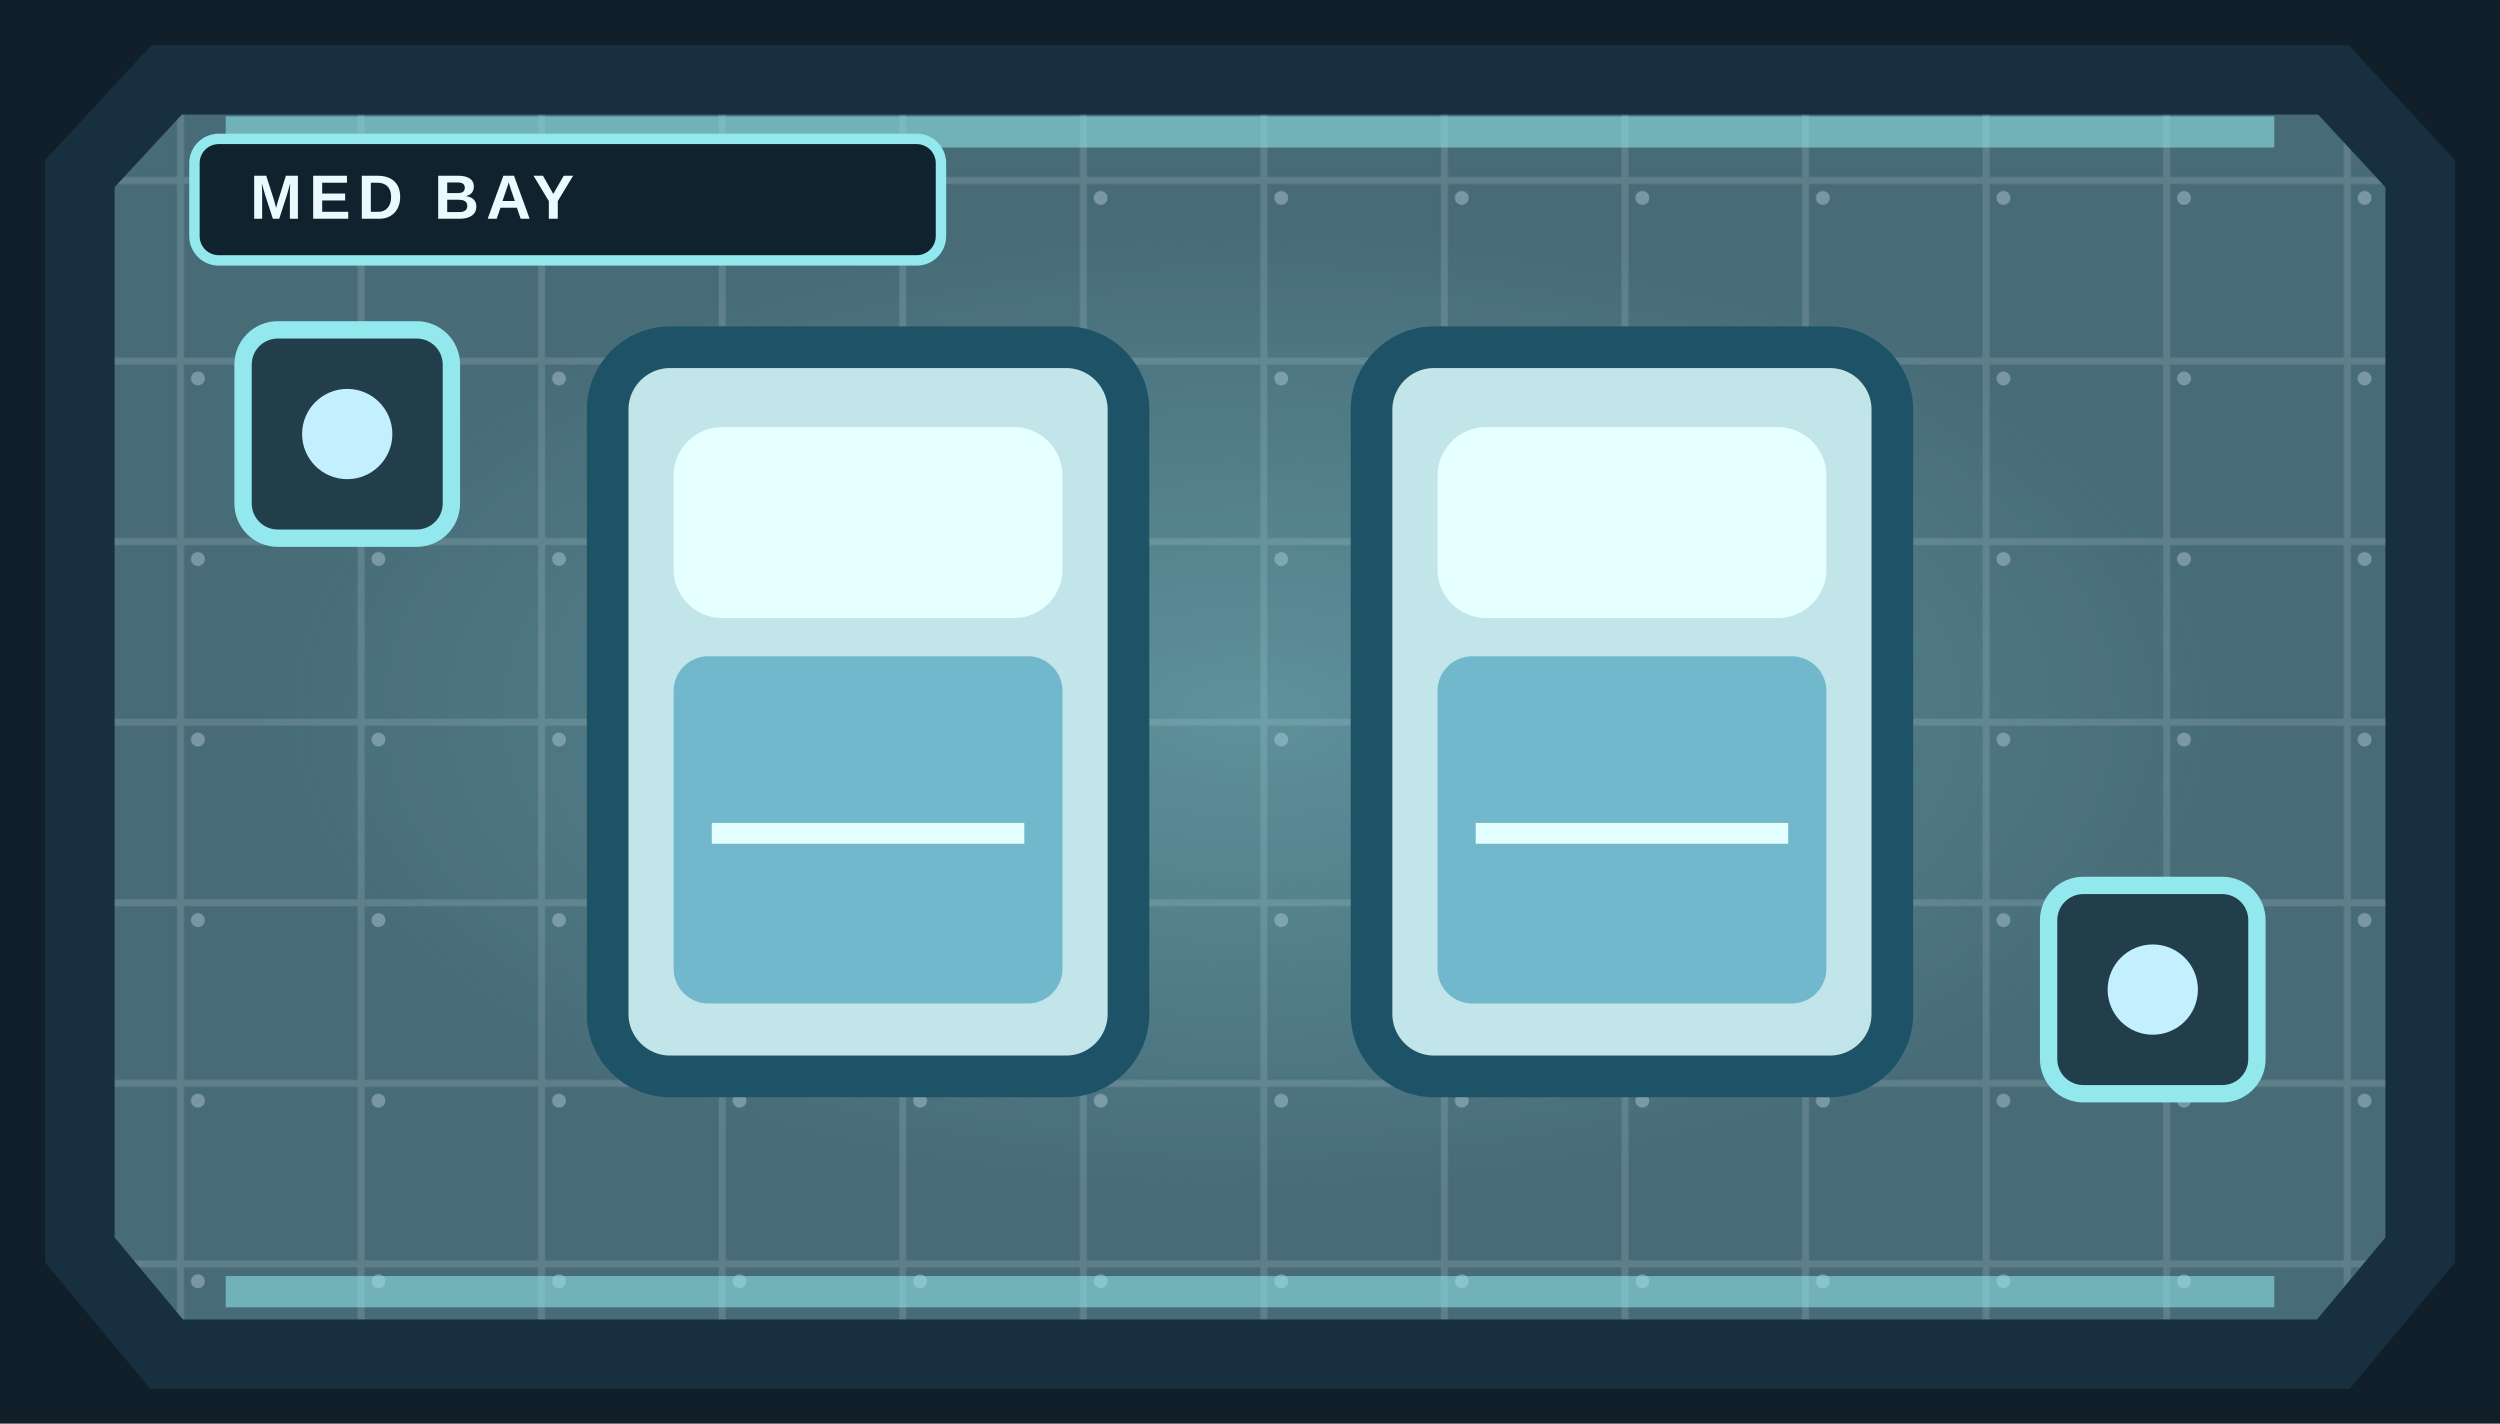
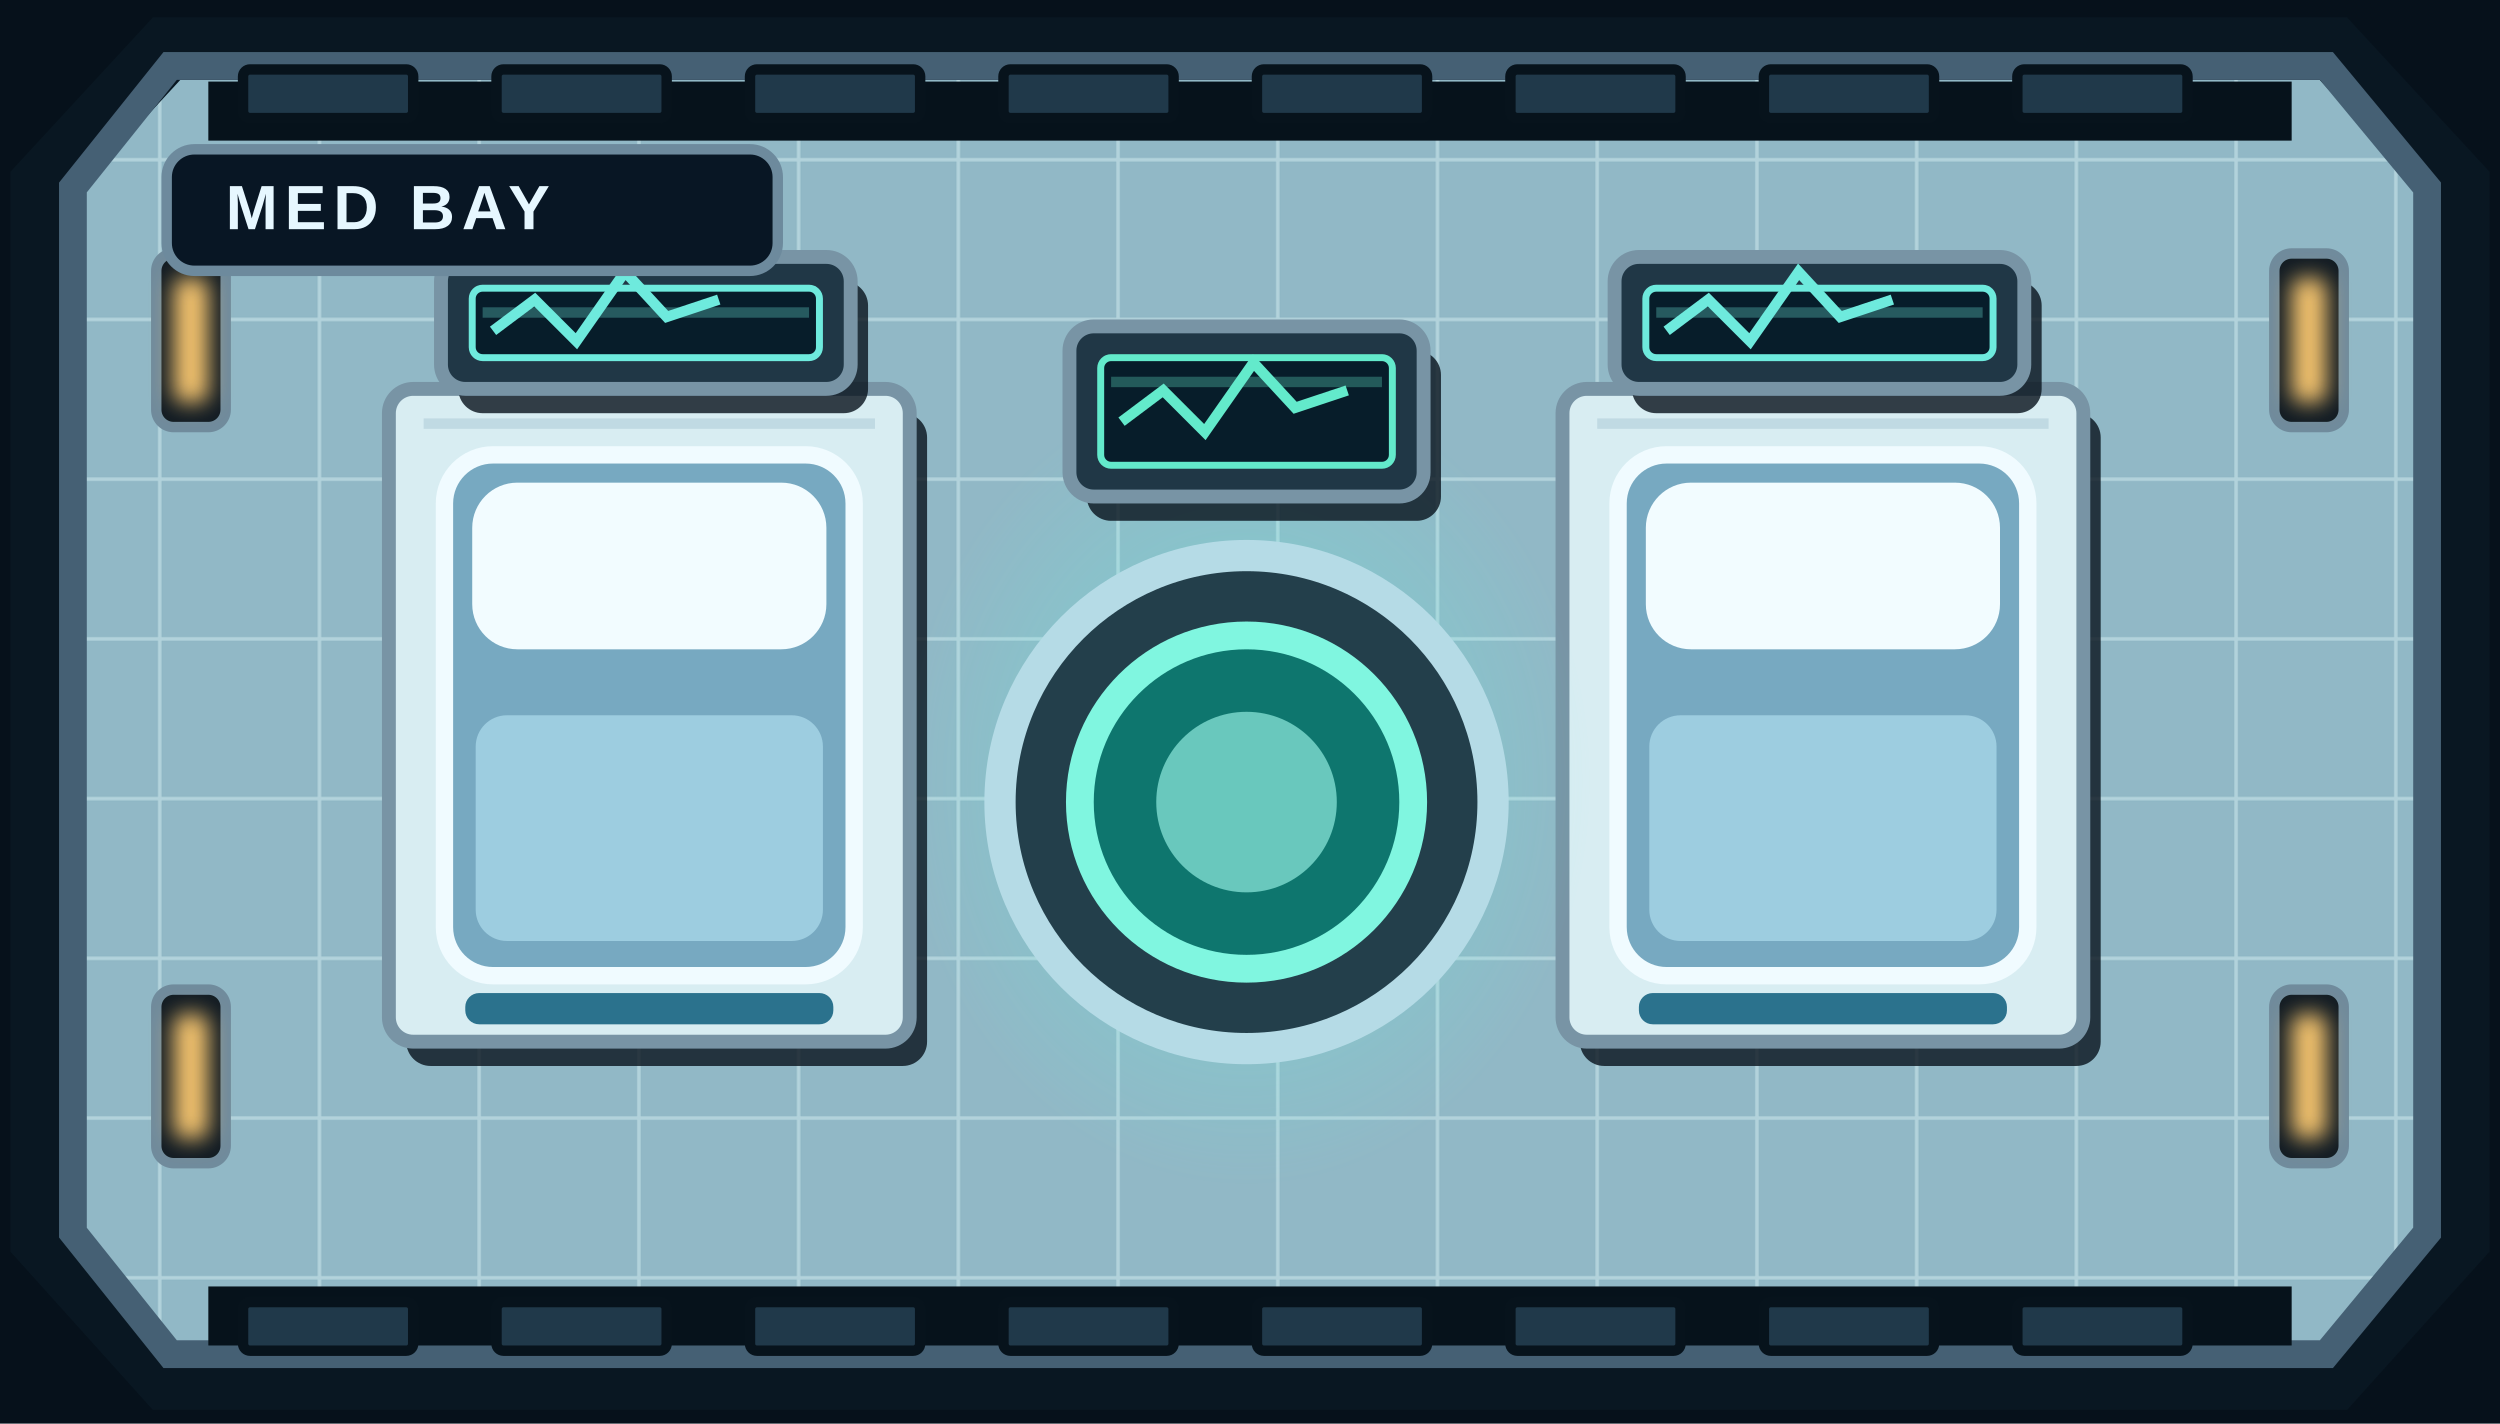
<svg xmlns="http://www.w3.org/2000/svg" width="720" height="410" viewBox="0 0 720 410">
  <defs>
-     <pattern id="floor" width="52" height="52" patternUnits="userSpaceOnUse">
-       <rect width="52" height="52" fill="#476c78" />
-       <path d="M0 0H52V52H0Z" stroke="#d4e5e9" stroke-opacity=".16" stroke-width="2" fill="none" />
-       <circle cx="5" cy="5" r="2" fill="#d6e9f0" opacity=".35" />
+     <pattern id="tiles" width="44" height="44" patternUnits="userSpaceOnUse">
+       <rect width="44" height="44" fill="#24323e" />
+       <path d="M0 0H44V44H0Z" stroke="#8da6b3" stroke-opacity=".18" fill="none" />
+       <path d="M0 44L44 0" stroke="#07131d" opacity=".12" />
    </pattern>
-     <radialGradient id="glow">
-       <stop stop-color="#93e8ed" stop-opacity=".3" />
-       <stop offset="1" stop-color="#93e8ed" stop-opacity="0" />
+     <pattern id="medtiles" width="46" height="46" patternUnits="userSpaceOnUse">
+       <rect width="46" height="46" fill="#91b8c6" />
+       <path d="M0 0H46V46H0Z" stroke="#d9f3f5" stroke-opacity=".45" fill="none" />
+     </pattern>
+     <filter id="bloom" x="-100%" y="-100%" width="300%" height="300%">
+       <feGaussianBlur stdDeviation="3" />
+     </filter>
+     <radialGradient id="purple">
+       <stop stop-color="#b954ff" stop-opacity=".6" />
+       <stop offset="1" stop-color="#b954ff" stop-opacity="0" />
+     </radialGradient>
+     <radialGradient id="teal">
+       <stop stop-color="#5bffe6" stop-opacity=".38" />
+       <stop offset="1" stop-color="#5bffe6" stop-opacity="0" />
    </radialGradient>
  </defs>
-   <rect width="720" height="410" fill="#111f2b" />
-   <path d="M48 23H672L697 50V360L672 390H48L23 360V50Z" fill="url(#floor)" stroke="#172f3e" stroke-width="20" />
-   <path d="M65 38H655M65 372H655" stroke="#93e8ed" stroke-opacity=".55" stroke-width="9" />
-   <rect x="75" y="65" width="570" height="280" rx="60" fill="url(#glow)" />
-   <g transform="translate(360 205)">
-     <g transform="translate(-110 0)">
-       <rect x="-75" y="-105" width="150" height="210" rx="18" fill="#c2e5e9" stroke="#1e5267" stroke-width="12" />
-       <rect x="-56" y="-82" width="112" height="55" rx="14" fill="#e6ffff" />
-       <rect x="-56" y="-16" width="112" height="100" rx="10" fill="#72b8cc" />
-       <path d="M-45 35H45" stroke="#e3ffff" stroke-width="6" />
-     </g>
-     <g transform="translate(110 0)">
-       <rect x="-75" y="-105" width="150" height="210" rx="18" fill="#c2e5e9" stroke="#1e5267" stroke-width="12" />
-       <rect x="-56" y="-82" width="112" height="55" rx="14" fill="#e6ffff" />
-       <rect x="-56" y="-16" width="112" height="100" rx="10" fill="#72b8cc" />
-       <path d="M-45 35H45" stroke="#e3ffff" stroke-width="6" />
-     </g>
+   <rect width="720" height="410" fill="#06111b" />
+   <path d="M48 14H672L708 53V357L672 397H48L12 357V53Z" fill="url(#medtiles)" stroke="#091722" stroke-width="18" />
+   <path d="M49 19H670L699 54V355L670 390H49L21 355V54Z" fill="none" stroke="#456074" stroke-width="8" />
+   <path d="M60 32H660M60 379H660" stroke="#06121b" stroke-width="17" />
+   <g fill="#20394a" stroke="#07131c" stroke-width="3">
+     <rect x="70" y="20" width="49" height="14" rx="2" />
+     <rect x="70" y="375" width="49" height="14" rx="2" />
+     <rect x="143" y="20" width="49" height="14" rx="2" />
+     <rect x="143" y="375" width="49" height="14" rx="2" />
+     <rect x="216" y="20" width="49" height="14" rx="2" />
+     <rect x="216" y="375" width="49" height="14" rx="2" />
+     <rect x="289" y="20" width="49" height="14" rx="2" />
+     <rect x="289" y="375" width="49" height="14" rx="2" />
+     <rect x="362" y="20" width="49" height="14" rx="2" />
+     <rect x="362" y="375" width="49" height="14" rx="2" />
+     <rect x="435" y="20" width="49" height="14" rx="2" />
+     <rect x="435" y="375" width="49" height="14" rx="2" />
+     <rect x="508" y="20" width="49" height="14" rx="2" />
+     <rect x="508" y="375" width="49" height="14" rx="2" />
+     <rect x="581" y="20" width="49" height="14" rx="2" />
+     <rect x="581" y="375" width="49" height="14" rx="2" />
  </g>
-   <g fill="#223e4b" stroke="#93e8ed" stroke-width="5">
-     <rect x="70" y="95" width="60" height="60" rx="10" />
-     <rect x="590" y="255" width="60" height="60" rx="10" />
+   <rect x="45" y="73" width="20" height="50" rx="5" fill="#111b23" stroke="#708b9c" stroke-width="3" />
+   <rect x="50" y="80" width="10" height="36" rx="3" fill="#f6c56e" filter="url(#bloom)" />
+   <rect x="45" y="285" width="20" height="50" rx="5" fill="#111b23" stroke="#708b9c" stroke-width="3" />
+   <rect x="50" y="292" width="10" height="36" rx="3" fill="#f6c56e" filter="url(#bloom)" />
+   <rect x="655" y="73" width="20" height="50" rx="5" fill="#111b23" stroke="#708b9c" stroke-width="3" />
+   <rect x="660" y="80" width="10" height="36" rx="3" fill="#f6c56e" filter="url(#bloom)" />
+   <rect x="655" y="285" width="20" height="50" rx="5" fill="#111b23" stroke="#708b9c" stroke-width="3" />
+   <rect x="660" y="292" width="10" height="36" rx="3" fill="#f6c56e" filter="url(#bloom)" />
+   <g>
+     <rect x="117" y="119" width="150" height="188" rx="7" fill="#07121c" opacity=".8" />
+     <rect x="112" y="112" width="150" height="188" rx="7" fill="#d8edf2" stroke="#7894a5" stroke-width="4" />
+     <path d="M122 122h130" stroke="#a8c7d4" opacity=".5" stroke-width="3" />
+     <rect x="128" y="131" width="118" height="150" rx="14" fill="#77a9c1" stroke="#f0fbff" stroke-width="5" />
+     <rect x="136" y="139" width="102" height="48" rx="13" fill="#f2fcff" />
+     <rect x="137" y="206" width="100" height="65" rx="9" fill="#9dcde0" />
+     <rect x="134" y="286" width="106" height="9" rx="4" fill="#2b728d" />
+     <rect x="132" y="81" width="118" height="38" rx="7" fill="#07121c" opacity=".8" />
+     <rect x="127" y="74" width="118" height="38" rx="7" fill="#203746" stroke="#7894a5" stroke-width="4" />
+     <path d="M137 84h98" stroke="#a8c7d4" opacity=".5" stroke-width="3" />
+     <rect x="136" y="83" width="100" height="20" rx="3" fill="#071d2a" stroke="#6eeadd" stroke-width="2" />
+     <path d="M142 95.28l12 -9 12 12 14 -20 12 13 15 -5" stroke="#6eeadd" stroke-width="3" fill="none" />
+     <path d="M139 90h94" stroke="#6eeadd" opacity=".3" stroke-width="3" />
  </g>
-   <g fill="#c4efff">
-     <circle cx="100" cy="125" r="13" />
-     <circle cx="620" cy="285" r="13" />
+   <g>
+     <rect x="455" y="119" width="150" height="188" rx="7" fill="#07121c" opacity=".8" />
+     <rect x="450" y="112" width="150" height="188" rx="7" fill="#d8edf2" stroke="#7894a5" stroke-width="4" />
+     <path d="M460 122h130" stroke="#a8c7d4" opacity=".5" stroke-width="3" />
+     <rect x="466" y="131" width="118" height="150" rx="14" fill="#77a9c1" stroke="#f0fbff" stroke-width="5" />
+     <rect x="474" y="139" width="102" height="48" rx="13" fill="#f2fcff" />
+     <rect x="475" y="206" width="100" height="65" rx="9" fill="#9dcde0" />
+     <rect x="472" y="286" width="106" height="9" rx="4" fill="#2b728d" />
+     <rect x="470" y="81" width="118" height="38" rx="7" fill="#07121c" opacity=".8" />
+     <rect x="465" y="74" width="118" height="38" rx="7" fill="#203746" stroke="#7894a5" stroke-width="4" />
+     <path d="M475 84h98" stroke="#a8c7d4" opacity=".5" stroke-width="3" />
+     <rect x="474" y="83" width="100" height="20" rx="3" fill="#071d2a" stroke="#6eeadd" stroke-width="2" />
+     <path d="M480 95.28l12 -9 12 12 14 -20 12 13 15 -5" stroke="#6eeadd" stroke-width="3" fill="none" />
+     <path d="M477 90h94" stroke="#6eeadd" opacity=".3" stroke-width="3" />
  </g>
-   <rect x="56" y="40" width="215" height="35" rx="7" fill="#10222e" stroke="#93e8ed" stroke-width="3" />
-   <text x="72" y="63" fill="#eafaff" font-family="Arial" font-size="18" font-weight="bold" letter-spacing="2">MED BAY</text>
+   <ellipse cx="359" cy="225" rx="99" ry="116" fill="url(#teal)" />
+   <circle cx="359" cy="231" r="71" fill="#233f4b" stroke="#b5dbe6" stroke-width="9" />
+   <circle cx="359" cy="231" r="48" fill="#0e766e" stroke="#80f6e0" stroke-width="8" />
+   <circle cx="359" cy="231" r="26" fill="#a5fff1" opacity=".6" />
+   <rect x="313" y="101" width="102" height="49" rx="7" fill="#07121c" opacity=".8" />
+   <rect x="308" y="94" width="102" height="49" rx="7" fill="#203746" stroke="#7894a5" stroke-width="4" />
+   <path d="M318 104h82" stroke="#a8c7d4" opacity=".5" stroke-width="3" />
+   <rect x="317" y="103" width="84" height="31" rx="3" fill="#071d2a" stroke="#63eacb" stroke-width="2" />
+   <path d="M323 121.44l12 -9 12 12 14 -20 12 13 15 -5" stroke="#63eacb" stroke-width="3" fill="none" />
+   <path d="M320 110h78" stroke="#63eacb" opacity=".3" stroke-width="3" />
+   <rect x="48" y="43" width="176" height="35" rx="8" fill="#081624" stroke="#6d8a9d" stroke-width="3" />
+   <text x="65" y="66" font-family="Arial" font-size="18" font-weight="bold" fill="#e6f7ff" letter-spacing="2">MED BAY</text>
</svg>
